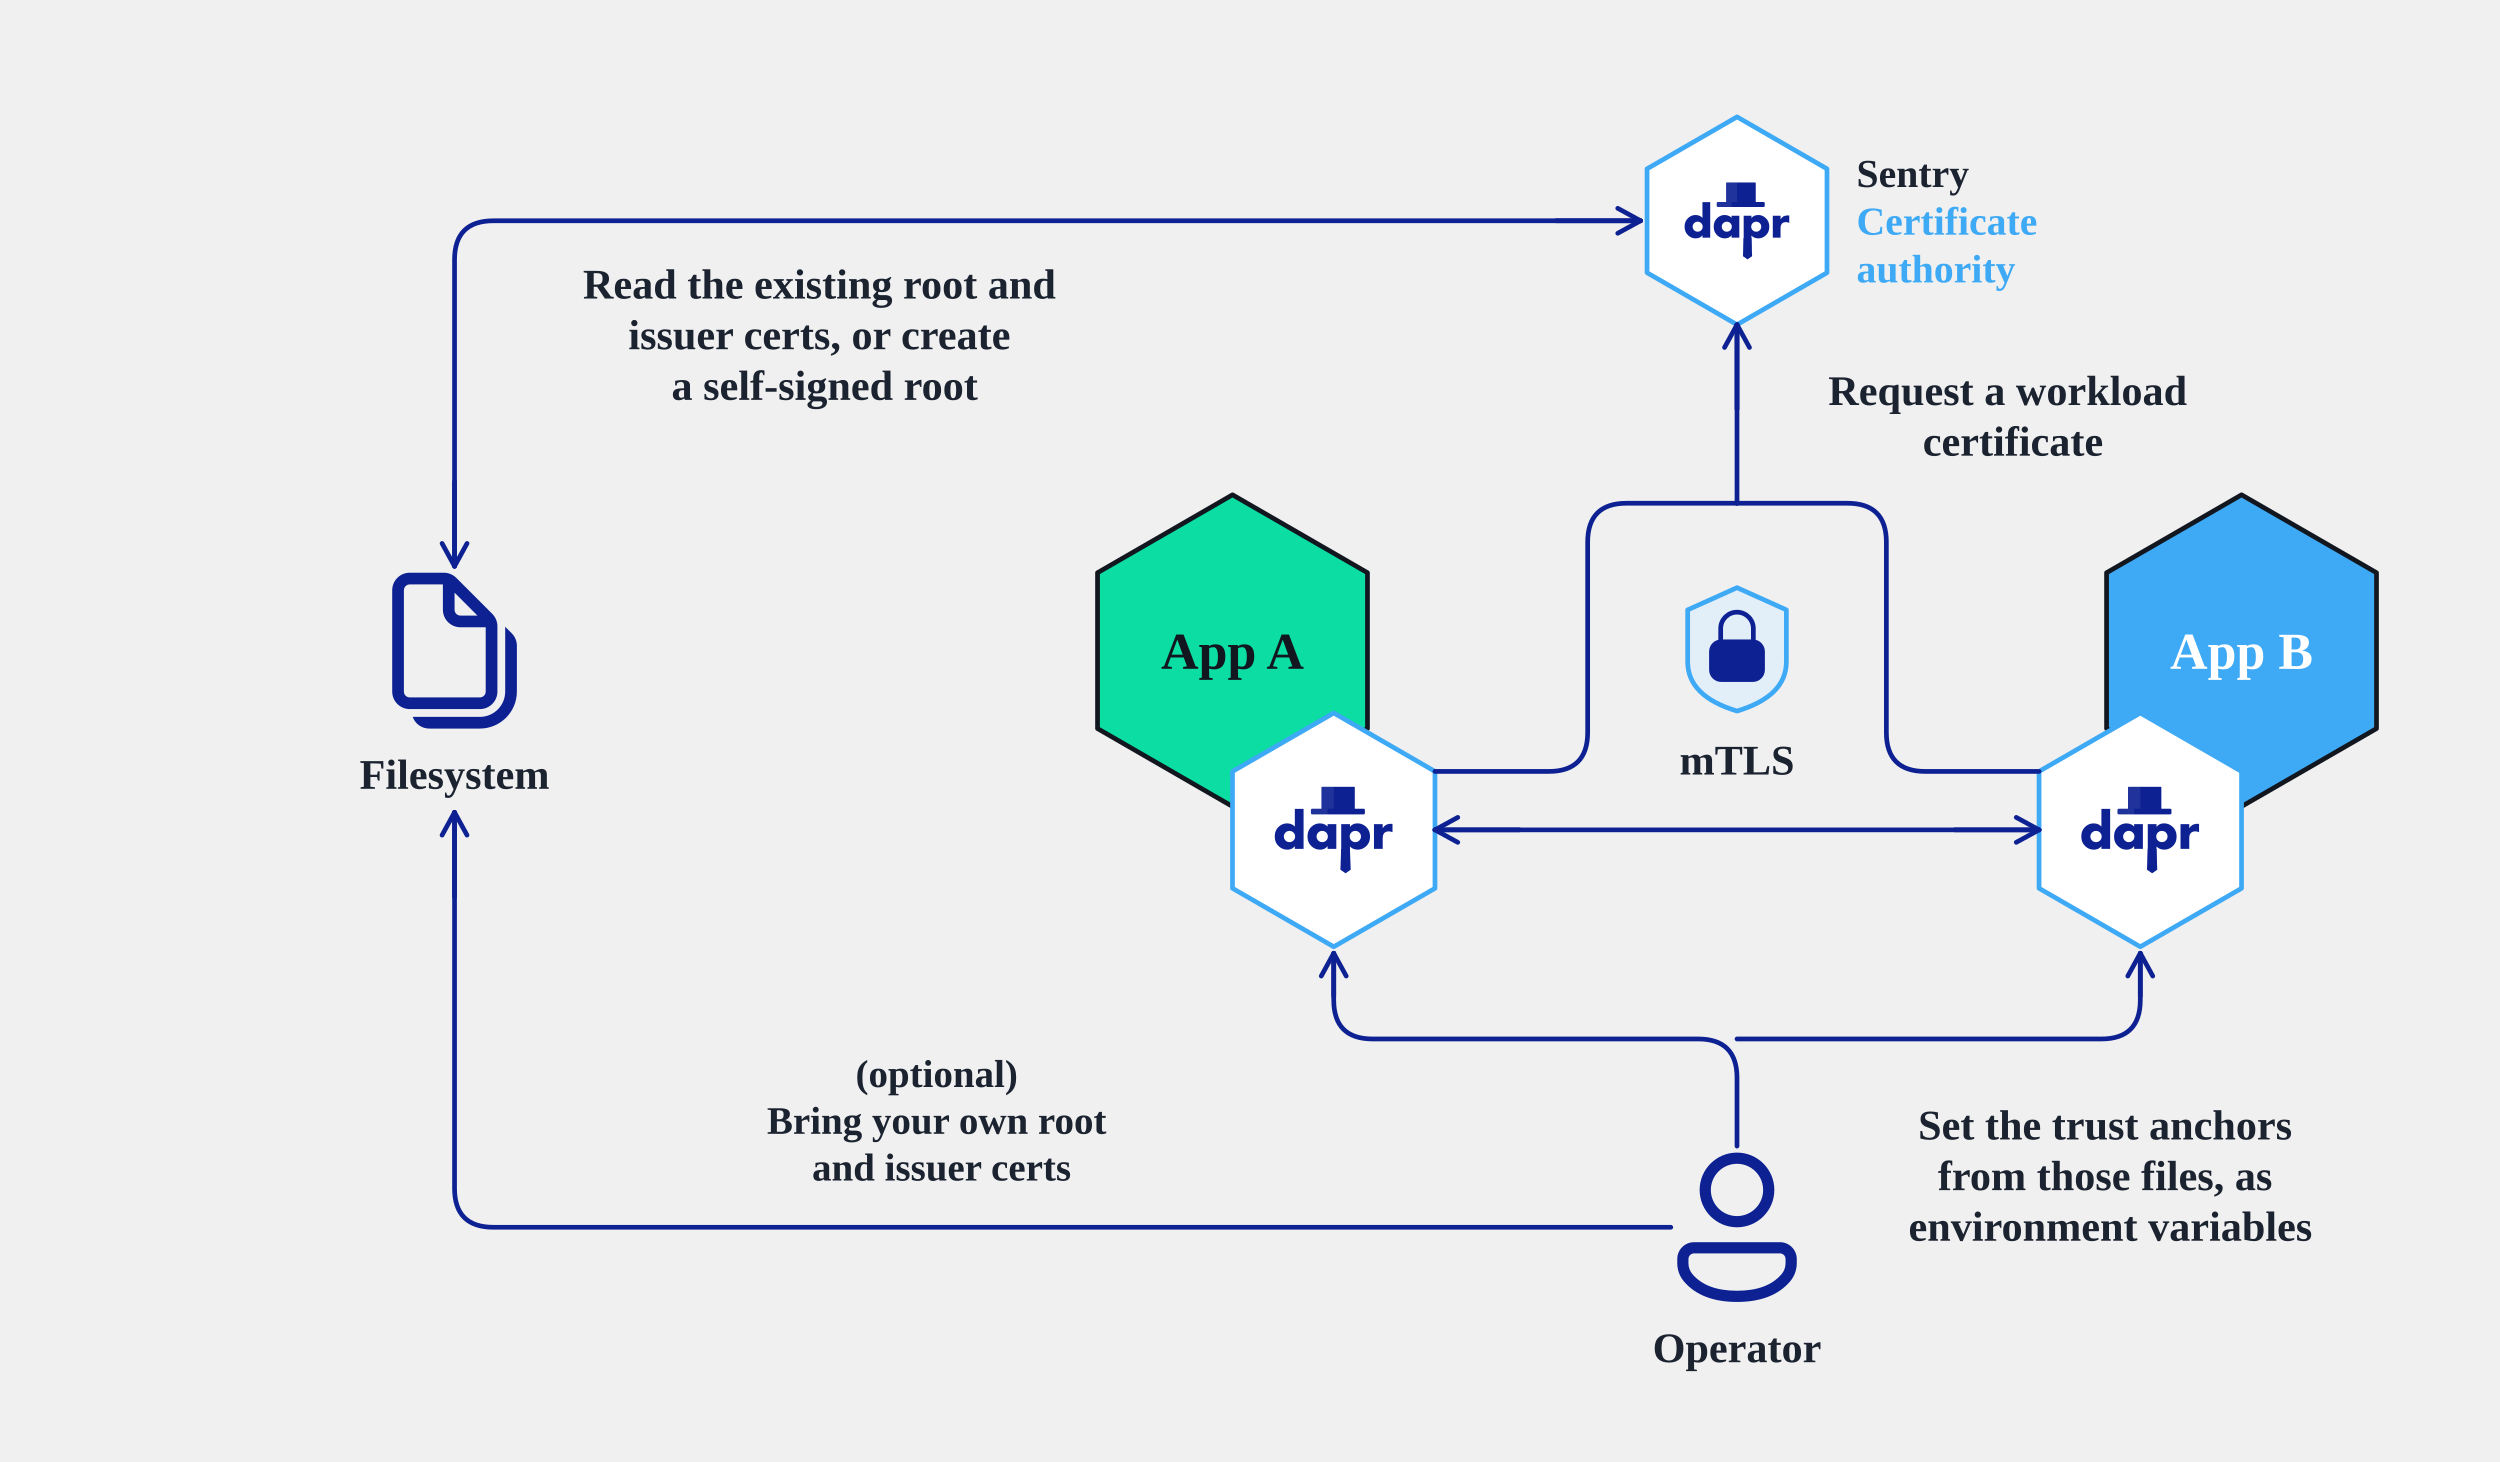
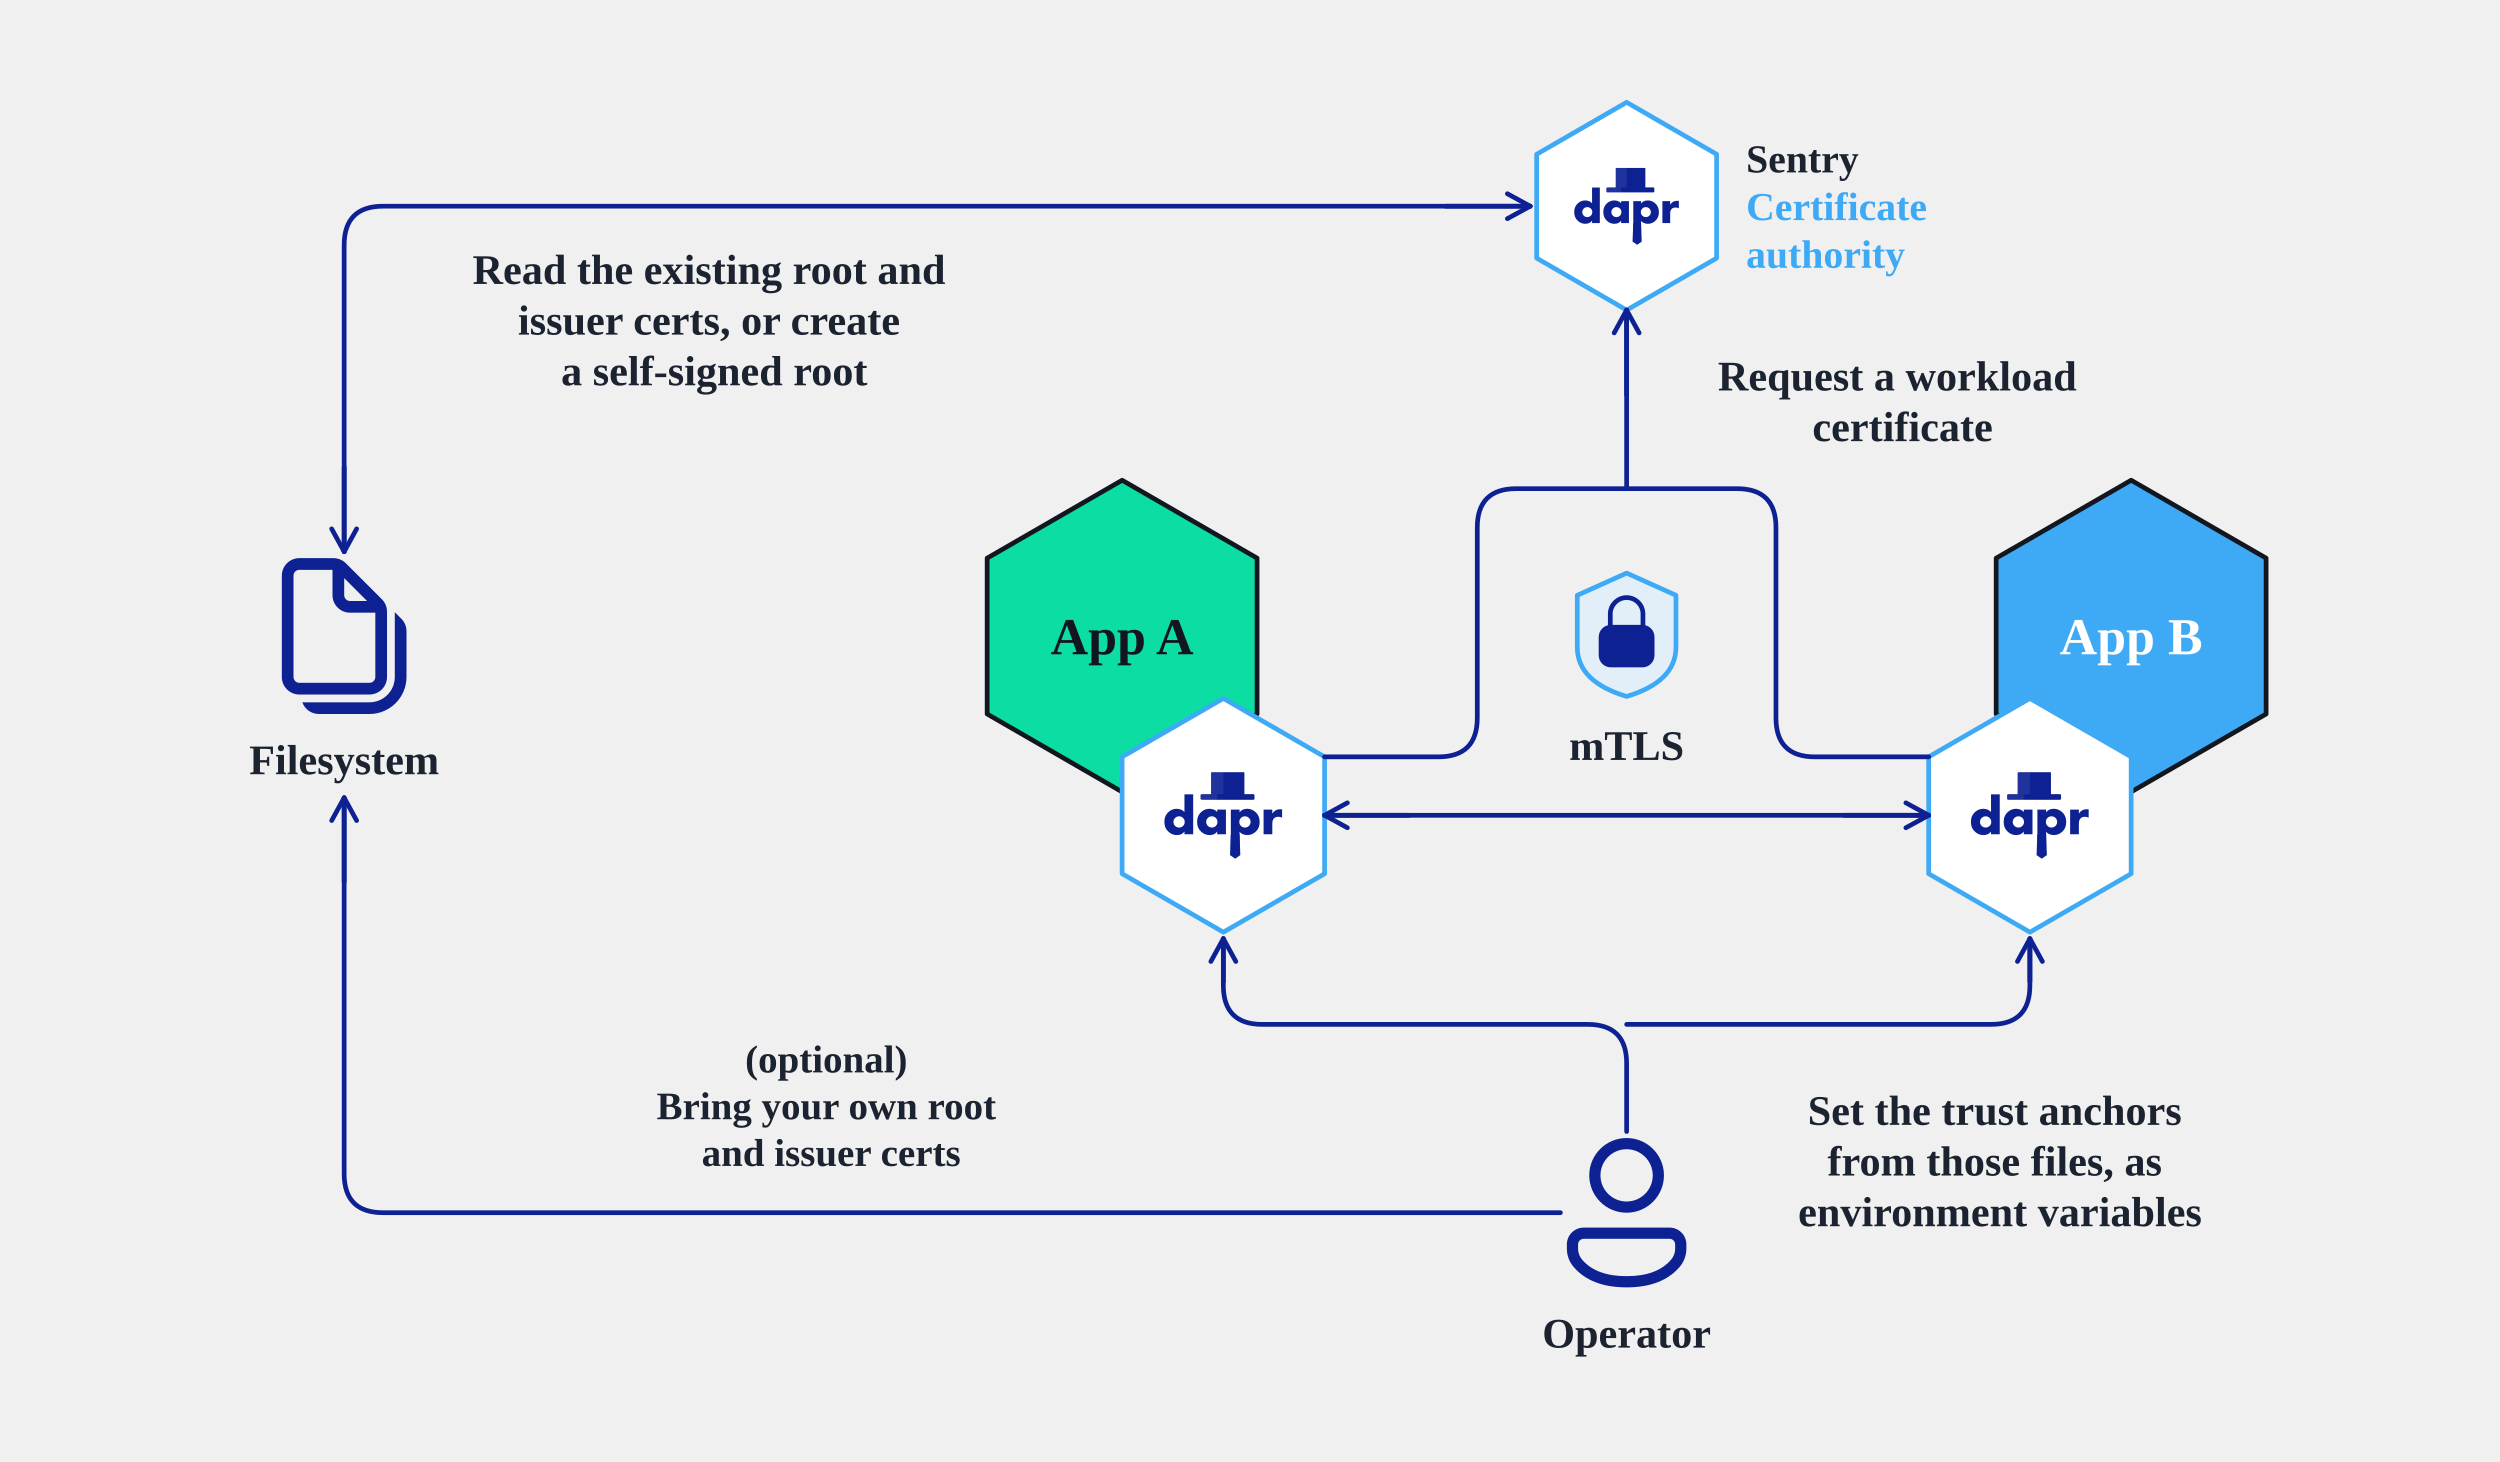
- <svg xmlns="http://www.w3.org/2000/svg" viewBox="0 0 770 450" role="img" aria-labelledby="sentry-selfhosted-title sentry-selfhosted-desc">
+ <svg xmlns="http://www.w3.org/2000/svg" viewBox="0 4.49 770 450" role="img" aria-labelledby="sentry-selfhosted-title sentry-selfhosted-desc">
  <g class="d-icon-group">
-     <g class="d-icon" data-mark="fluent-document-multiple" transform="translate(111.2 171.6) scale(2.4)" fill="#0D2192" color="#0D2192">
+     <g class="d-icon" data-mark="fluent-document-multiple" transform="translate(77.2 171.6) scale(2.4)" fill="#0D2192" color="#0D2192">
      <g fill="currentColor">
        <path d="M4 4.25A2.25 2.25 0 0 1 6.25 2h4.381a2.25 2.25 0 0 1 1.591.659l4.619 4.619c.422.422.659.994.659 1.59v8.382a2.25 2.25 0 0 1-2.25 2.25h-9A2.25 2.25 0 0 1 4 17.25zm2.25-.75a.75.75 0 0 0-.75.75v13c0 .414.336.75.75.75h9a.75.75 0 0 0 .75-.75V8.998h-3.246a2.25 2.25 0 0 1-2.25-2.25V3.5zm5.754 1.062v2.186c0 .414.336.75.75.75h2.185z" />
        <path d="M6.629 20.5A2.25 2.25 0 0 0 8.75 22h6.5A4.75 4.75 0 0 0 20 17.25v-5.881a2.25 2.25 0 0 0-.66-1.591l-.84-.841v8.313a3.25 3.25 0 0 1-3.25 3.25z" />
      </g>
    </g>
-     <text x="140" y="242.95" text-anchor="middle" font-size="13" font-weight="600" fill="#1c2330">Filesystem</text>
+     <text x="106" y="242.95" text-anchor="middle" font-size="13" font-weight="600" fill="#1c2330">Filesystem</text>
  </g>
  <g class="d-elbow-arrow">
-     <path class="d-run" d="M140,174.4 L140,80 Q140,68 152,68 L505.29,68" fill="none" stroke="#0D2192" stroke-width="1.45" stroke-linecap="round" />
+     <path class="d-run" d="M106,174.4 L106,80 Q106,68 118,68 L471.29,68" fill="none" stroke="#0D2192" stroke-width="1.45" stroke-linecap="round" />
    <g class="d-arrow">
-       <line x1="479.29" y1="68" x2="505.29" y2="68" stroke="#0D2192" stroke-width="1.45" stroke-linecap="round" stroke-linejoin="round" fill="none" />
-       <polyline points="498.27,71.84 505.29,68 498.27,64.16" stroke="#0D2192" stroke-width="1.45" stroke-linecap="round" stroke-linejoin="round" fill="none" />
+       <line x1="445.29" y1="68" x2="471.29" y2="68" stroke="#0D2192" stroke-width="1.45" stroke-linecap="round" stroke-linejoin="round" fill="none" />
+       <polyline points="464.27,71.84 471.29,68 464.27,64.16" stroke="#0D2192" stroke-width="1.45" stroke-linecap="round" stroke-linejoin="round" fill="none" />
    </g>
    <g class="d-arrow">
-       <line x1="140" y1="148.4" x2="140" y2="174.4" stroke="#0D2192" stroke-width="1.45" stroke-linecap="round" stroke-linejoin="round" fill="none" />
-       <polyline points="136.16,167.38 140,174.4 143.84,167.38" stroke="#0D2192" stroke-width="1.45" stroke-linecap="round" stroke-linejoin="round" fill="none" />
+       <line x1="106" y1="148.4" x2="106" y2="174.4" stroke="#0D2192" stroke-width="1.45" stroke-linecap="round" stroke-linejoin="round" fill="none" />
+       <polyline points="102.16,167.38 106,174.4 109.84,167.38" stroke="#0D2192" stroke-width="1.45" stroke-linecap="round" stroke-linejoin="round" fill="none" />
    </g>
  </g>
-   <text x="254" y="91.95" text-anchor="middle" font-size="13" font-weight="600" fill="#1c2330">
-     <tspan x="254">Read the existing root and</tspan>
-     <tspan x="254" dy="15.6">issuer certs, or create</tspan>
-     <tspan x="254" dy="15.6">a self-signed root</tspan>
+   <text x="220" y="91.95" text-anchor="middle" font-size="13" font-weight="600" fill="#1c2330">
+     <tspan x="220">Read the existing root and</tspan>
+     <tspan x="220" dy="15.6">issuer certs, or create</tspan>
+     <tspan x="220" dy="15.6">a self-signed root</tspan>
  </text>
  <g>
    <g class="d-mark-hex">
-       <polygon points="535,36 562.71,52 562.71,84 535,100 507.29,84 507.29,52" fill="#ffffff" stroke="#3ea9f5" stroke-width="1.45" stroke-linejoin="round" />
+       <polygon points="501,36 528.71,52 528.71,84 501,100 473.29,84 473.29,52" fill="#ffffff" stroke="#3ea9f5" stroke-width="1.45" stroke-linejoin="round" />
      <g class="d-icon-group">
-         <g class="d-icon" data-mark="logo-blue" transform="translate(513.6667 46.6667) scale(0.0889)">
+         <g class="d-icon" data-mark="logo-blue" transform="translate(479.6667 46.6667) scale(0.0889)">
          <defs />
-           <g id="ic-sentry-selfhosted-logo-blue-535-68-logo-large" stroke="none" stroke-width="1" fill="none" fill-rule="evenodd">
-             <path d="M147.11,298.505 L120.218,298.505 L120.218,290.06 C117.649,293.285 115.053,295.635 112.429,297.111 C107.838,299.68 102.618,300.964 96.77,300.964 C87.314,300.964 78.897,297.712 71.518,291.208 C62.718,283.447 58.318,273.171 58.318,260.381 C58.318,247.372 62.827,236.987 71.846,229.226 C79.006,223.05 87.232,219.961 96.524,219.961 C101.935,219.961 107.018,221.109 111.774,223.405 C114.506,224.717 117.321,226.876 120.218,229.882 L120.218,175.361 L147.11,175.361 L147.11,298.505 Z M121.038,260.463 C121.038,255.653 119.344,251.567 115.955,248.206 C112.566,244.844 108.467,243.164 103.657,243.164 C98.3,243.164 93.9,245.186 90.457,249.231 C87.669,252.51 86.276,256.254 86.276,260.463 C86.276,264.672 87.669,268.416 90.457,271.695 C93.846,275.74 98.246,277.762 103.657,277.762 C108.521,277.762 112.634,276.095 115.996,272.761 C119.357,269.427 121.038,265.328 121.038,260.463 Z M247.968,298.505 L221.077,298.505 L221.077,290.06 C218.508,293.285 215.911,295.635 213.288,297.111 C208.696,299.68 203.477,300.964 197.628,300.964 C188.172,300.964 179.755,297.712 172.376,291.208 C163.576,283.447 159.176,273.171 159.176,260.381 C159.176,247.372 163.686,236.987 172.704,229.226 C179.865,223.05 188.09,219.961 197.382,219.961 C202.793,219.961 207.877,221.109 212.632,223.405 C215.365,224.717 218.18,226.876 221.077,229.882 L221.077,222.421 L247.968,222.421 L247.968,298.505 Z M221.896,260.463 C221.896,255.653 220.202,251.567 216.813,248.206 C213.424,244.844 209.325,243.164 204.515,243.164 C199.159,243.164 194.759,245.186 191.315,249.231 C188.528,252.51 187.134,256.254 187.134,260.463 C187.134,264.672 188.528,268.416 191.315,271.695 C194.704,275.74 199.104,277.762 204.515,277.762 C209.38,277.762 213.493,276.095 216.854,272.761 C220.216,269.427 221.896,265.328 221.896,260.463 Z M351.86,260.545 C351.86,273.554 347.351,283.938 338.332,291.7 C331.172,297.876 322.946,300.964 313.654,300.964 C308.243,300.964 303.16,299.817 298.405,297.521 C295.672,296.209 292.857,294.05 289.96,291.044 L289.96,336.547 L263.068,336.547 L263.068,222.421 L289.96,222.421 L289.96,230.866 C292.365,227.696 294.961,225.345 297.749,223.815 C302.34,221.246 307.56,219.961 313.408,219.961 C322.864,219.961 331.281,223.214 338.66,229.718 C347.46,237.479 351.86,247.755 351.86,260.545 Z M323.903,260.463 C323.903,256.145 322.536,252.401 319.803,249.231 C316.36,245.186 311.932,243.164 306.521,243.164 C301.657,243.164 297.544,244.831 294.182,248.165 C290.821,251.499 289.14,255.598 289.14,260.463 C289.14,265.273 290.835,269.359 294.223,272.72 C297.612,276.081 301.711,277.762 306.521,277.762 C311.932,277.762 316.332,275.74 319.721,271.695 C322.509,268.416 323.903,264.672 323.903,260.463 Z M420.99,247.263 C417.218,245.459 413.392,244.558 409.511,244.558 C400.657,244.558 394.918,248.165 392.294,255.38 C391.31,258.003 390.818,261.529 390.818,265.956 L390.818,298.505 L363.927,298.505 L363.927,222.421 L390.818,222.421 L390.818,234.883 C393.661,230.456 396.721,227.258 400.001,225.291 C404.428,222.667 409.675,221.355 415.742,221.355 C417.163,221.355 418.912,221.437 420.99,221.601 L420.99,247.263 Z" id="ic-sentry-selfhosted-logo-blue-535-68-dapr" fill="#0D2192" />
-             <polygon id="ic-sentry-selfhosted-logo-blue-535-68-tie" fill="#0D2192" fill-rule="nonzero" points="262.857 299.058 289.933 299.058 292.265 362.63 276.395 373.751 260.524 362.63" />
-             <rect id="ic-sentry-selfhosted-logo-blue-535-68-Rectangle-4" fill="#0D2192" fill-rule="nonzero" x="202.148" y="107.275" width="102.723" height="72.294" rx="2" />
-             <rect id="ic-sentry-selfhosted-logo-blue-535-68-Rectangle-4-2" fill="#FFFFFF" fill-rule="nonzero" opacity="0.08" x="202.148" y="107.275" width="37.998" height="72.294" />
-             <rect id="ic-sentry-selfhosted-logo-blue-535-68-Rectangle-3" fill="#0D2192" fill-rule="nonzero" x="169.709" y="174.905" width="166.248" height="17.351" rx="3.72" />
-             <rect id="ic-sentry-selfhosted-logo-blue-535-68-Rectangle-4-3" fill="#FFFFFF" fill-rule="nonzero" opacity="0.08" x="169.709" y="174.905" width="51.438" height="21.355" />
+           <g id="ic-sentry-selfhosted-logo-blue-501-68-logo-large" stroke="none" stroke-width="1" fill="none" fill-rule="evenodd">
+             <path d="M147.11,298.505 L120.218,298.505 L120.218,290.06 C117.649,293.285 115.053,295.635 112.429,297.111 C107.838,299.68 102.618,300.964 96.77,300.964 C87.314,300.964 78.897,297.712 71.518,291.208 C62.718,283.447 58.318,273.171 58.318,260.381 C58.318,247.372 62.827,236.987 71.846,229.226 C79.006,223.05 87.232,219.961 96.524,219.961 C101.935,219.961 107.018,221.109 111.774,223.405 C114.506,224.717 117.321,226.876 120.218,229.882 L120.218,175.361 L147.11,175.361 L147.11,298.505 Z M121.038,260.463 C121.038,255.653 119.344,251.567 115.955,248.206 C112.566,244.844 108.467,243.164 103.657,243.164 C98.3,243.164 93.9,245.186 90.457,249.231 C87.669,252.51 86.276,256.254 86.276,260.463 C86.276,264.672 87.669,268.416 90.457,271.695 C93.846,275.74 98.246,277.762 103.657,277.762 C108.521,277.762 112.634,276.095 115.996,272.761 C119.357,269.427 121.038,265.328 121.038,260.463 Z M247.968,298.505 L221.077,298.505 L221.077,290.06 C218.508,293.285 215.911,295.635 213.288,297.111 C208.696,299.68 203.477,300.964 197.628,300.964 C188.172,300.964 179.755,297.712 172.376,291.208 C163.576,283.447 159.176,273.171 159.176,260.381 C159.176,247.372 163.686,236.987 172.704,229.226 C179.865,223.05 188.09,219.961 197.382,219.961 C202.793,219.961 207.877,221.109 212.632,223.405 C215.365,224.717 218.18,226.876 221.077,229.882 L221.077,222.421 L247.968,222.421 L247.968,298.505 Z M221.896,260.463 C221.896,255.653 220.202,251.567 216.813,248.206 C213.424,244.844 209.325,243.164 204.515,243.164 C199.159,243.164 194.759,245.186 191.315,249.231 C188.528,252.51 187.134,256.254 187.134,260.463 C187.134,264.672 188.528,268.416 191.315,271.695 C194.704,275.74 199.104,277.762 204.515,277.762 C209.38,277.762 213.493,276.095 216.854,272.761 C220.216,269.427 221.896,265.328 221.896,260.463 Z M351.86,260.545 C351.86,273.554 347.351,283.938 338.332,291.7 C331.172,297.876 322.946,300.964 313.654,300.964 C308.243,300.964 303.16,299.817 298.405,297.521 C295.672,296.209 292.857,294.05 289.96,291.044 L289.96,336.547 L263.068,336.547 L263.068,222.421 L289.96,222.421 L289.96,230.866 C292.365,227.696 294.961,225.345 297.749,223.815 C302.34,221.246 307.56,219.961 313.408,219.961 C322.864,219.961 331.281,223.214 338.66,229.718 C347.46,237.479 351.86,247.755 351.86,260.545 Z M323.903,260.463 C323.903,256.145 322.536,252.401 319.803,249.231 C316.36,245.186 311.932,243.164 306.521,243.164 C301.657,243.164 297.544,244.831 294.182,248.165 C290.821,251.499 289.14,255.598 289.14,260.463 C289.14,265.273 290.835,269.359 294.223,272.72 C297.612,276.081 301.711,277.762 306.521,277.762 C311.932,277.762 316.332,275.74 319.721,271.695 C322.509,268.416 323.903,264.672 323.903,260.463 Z M420.99,247.263 C417.218,245.459 413.392,244.558 409.511,244.558 C400.657,244.558 394.918,248.165 392.294,255.38 C391.31,258.003 390.818,261.529 390.818,265.956 L390.818,298.505 L363.927,298.505 L363.927,222.421 L390.818,222.421 L390.818,234.883 C393.661,230.456 396.721,227.258 400.001,225.291 C404.428,222.667 409.675,221.355 415.742,221.355 C417.163,221.355 418.912,221.437 420.99,221.601 L420.99,247.263 Z" id="ic-sentry-selfhosted-logo-blue-501-68-dapr" fill="#0D2192" />
+             <polygon id="ic-sentry-selfhosted-logo-blue-501-68-tie" fill="#0D2192" fill-rule="nonzero" points="262.857 299.058 289.933 299.058 292.265 362.63 276.395 373.751 260.524 362.63" />
+             <rect id="ic-sentry-selfhosted-logo-blue-501-68-Rectangle-4" fill="#0D2192" fill-rule="nonzero" x="202.148" y="107.275" width="102.723" height="72.294" rx="2" />
+             <rect id="ic-sentry-selfhosted-logo-blue-501-68-Rectangle-4-2" fill="#FFFFFF" fill-rule="nonzero" opacity="0.08" x="202.148" y="107.275" width="37.998" height="72.294" />
+             <rect id="ic-sentry-selfhosted-logo-blue-501-68-Rectangle-3" fill="#0D2192" fill-rule="nonzero" x="169.709" y="174.905" width="166.248" height="17.351" rx="3.72" />
+             <rect id="ic-sentry-selfhosted-logo-blue-501-68-Rectangle-4-3" fill="#FFFFFF" fill-rule="nonzero" opacity="0.08" x="169.709" y="174.905" width="51.438" height="21.355" />
          </g>
        </g>
      </g>
    </g>
-     <text x="571.8" y="57.59" text-anchor="start" font-size="12.24" font-weight="600" fill="#1c2330">Sentry</text>
-     <text x="571.8" y="72.28" text-anchor="start" font-size="12.24" font-weight="600" fill="#3ea9f5">
-       <tspan x="571.8">Certificate</tspan>
-       <tspan x="571.8" dy="14.69">authority</tspan>
+     <text x="537.8" y="57.59" text-anchor="start" font-size="12.24" font-weight="600" fill="#1c2330">Sentry</text>
+     <text x="537.8" y="72.28" text-anchor="start" font-size="12.24" font-weight="600" fill="#3ea9f5">
+       <tspan x="537.8">Certificate</tspan>
+       <tspan x="537.8" dy="14.69">authority</tspan>
    </text>
  </g>
  <g>
    <g class="d-hex d-hex-solid">
-       <polygon points="379.61,152.4 421.18,176.4 421.18,224.4 379.61,248.4 338.04,224.4 338.04,176.4" fill="#0bdda3" stroke="#11161f" stroke-width="1.45" stroke-linejoin="round" stroke-linecap="round" />
-       <text x="379.61" y="206" text-anchor="middle" font-size="16" font-weight="600" fill="#11161f">App A</text>
+       <polygon points="345.61,152.4 387.18,176.4 387.18,224.4 345.61,248.4 304.04,224.4 304.04,176.4" fill="#0bdda3" stroke="#11161f" stroke-width="1.45" stroke-linejoin="round" stroke-linecap="round" />
+       <text x="345.61" y="206" text-anchor="middle" font-size="16" font-weight="600" fill="#11161f">App A</text>
    </g>
    <g class="d-mark-hex">
-       <polygon points="410.79,219.6 441.97,237.6 441.97,273.6 410.79,291.6 379.61,273.6 379.61,237.6" fill="#ffffff" stroke="#3ea9f5" stroke-width="1.45" stroke-linejoin="round" />
+       <polygon points="376.79,219.6 407.97,237.6 407.97,273.6 376.79,291.6 345.61,273.6 345.61,237.6" fill="#ffffff" stroke="#3ea9f5" stroke-width="1.45" stroke-linejoin="round" />
      <g class="d-icon-group">
-         <g class="d-icon" data-mark="logo-blue" transform="translate(386.79 231.6) scale(0.1)">
+         <g class="d-icon" data-mark="logo-blue" transform="translate(352.79 231.6) scale(0.1)">
          <defs />
-           <g id="ic-sentry-selfhosted-logo-blue-410_79-255_6-logo-large" stroke="none" stroke-width="1" fill="none" fill-rule="evenodd">
-             <path d="M147.11,298.505 L120.218,298.505 L120.218,290.06 C117.649,293.285 115.053,295.635 112.429,297.111 C107.838,299.68 102.618,300.964 96.77,300.964 C87.314,300.964 78.897,297.712 71.518,291.208 C62.718,283.447 58.318,273.171 58.318,260.381 C58.318,247.372 62.827,236.987 71.846,229.226 C79.006,223.05 87.232,219.961 96.524,219.961 C101.935,219.961 107.018,221.109 111.774,223.405 C114.506,224.717 117.321,226.876 120.218,229.882 L120.218,175.361 L147.11,175.361 L147.11,298.505 Z M121.038,260.463 C121.038,255.653 119.344,251.567 115.955,248.206 C112.566,244.844 108.467,243.164 103.657,243.164 C98.3,243.164 93.9,245.186 90.457,249.231 C87.669,252.51 86.276,256.254 86.276,260.463 C86.276,264.672 87.669,268.416 90.457,271.695 C93.846,275.74 98.246,277.762 103.657,277.762 C108.521,277.762 112.634,276.095 115.996,272.761 C119.357,269.427 121.038,265.328 121.038,260.463 Z M247.968,298.505 L221.077,298.505 L221.077,290.06 C218.508,293.285 215.911,295.635 213.288,297.111 C208.696,299.68 203.477,300.964 197.628,300.964 C188.172,300.964 179.755,297.712 172.376,291.208 C163.576,283.447 159.176,273.171 159.176,260.381 C159.176,247.372 163.686,236.987 172.704,229.226 C179.865,223.05 188.09,219.961 197.382,219.961 C202.793,219.961 207.877,221.109 212.632,223.405 C215.365,224.717 218.18,226.876 221.077,229.882 L221.077,222.421 L247.968,222.421 L247.968,298.505 Z M221.896,260.463 C221.896,255.653 220.202,251.567 216.813,248.206 C213.424,244.844 209.325,243.164 204.515,243.164 C199.159,243.164 194.759,245.186 191.315,249.231 C188.528,252.51 187.134,256.254 187.134,260.463 C187.134,264.672 188.528,268.416 191.315,271.695 C194.704,275.74 199.104,277.762 204.515,277.762 C209.38,277.762 213.493,276.095 216.854,272.761 C220.216,269.427 221.896,265.328 221.896,260.463 Z M351.86,260.545 C351.86,273.554 347.351,283.938 338.332,291.7 C331.172,297.876 322.946,300.964 313.654,300.964 C308.243,300.964 303.16,299.817 298.405,297.521 C295.672,296.209 292.857,294.05 289.96,291.044 L289.96,336.547 L263.068,336.547 L263.068,222.421 L289.96,222.421 L289.96,230.866 C292.365,227.696 294.961,225.345 297.749,223.815 C302.34,221.246 307.56,219.961 313.408,219.961 C322.864,219.961 331.281,223.214 338.66,229.718 C347.46,237.479 351.86,247.755 351.86,260.545 Z M323.903,260.463 C323.903,256.145 322.536,252.401 319.803,249.231 C316.36,245.186 311.932,243.164 306.521,243.164 C301.657,243.164 297.544,244.831 294.182,248.165 C290.821,251.499 289.14,255.598 289.14,260.463 C289.14,265.273 290.835,269.359 294.223,272.72 C297.612,276.081 301.711,277.762 306.521,277.762 C311.932,277.762 316.332,275.74 319.721,271.695 C322.509,268.416 323.903,264.672 323.903,260.463 Z M420.99,247.263 C417.218,245.459 413.392,244.558 409.511,244.558 C400.657,244.558 394.918,248.165 392.294,255.38 C391.31,258.003 390.818,261.529 390.818,265.956 L390.818,298.505 L363.927,298.505 L363.927,222.421 L390.818,222.421 L390.818,234.883 C393.661,230.456 396.721,227.258 400.001,225.291 C404.428,222.667 409.675,221.355 415.742,221.355 C417.163,221.355 418.912,221.437 420.99,221.601 L420.99,247.263 Z" id="ic-sentry-selfhosted-logo-blue-410_79-255_6-dapr" fill="#0D2192" />
-             <polygon id="ic-sentry-selfhosted-logo-blue-410_79-255_6-tie" fill="#0D2192" fill-rule="nonzero" points="262.857 299.058 289.933 299.058 292.265 362.63 276.395 373.751 260.524 362.63" />
-             <rect id="ic-sentry-selfhosted-logo-blue-410_79-255_6-Rectangle-4" fill="#0D2192" fill-rule="nonzero" x="202.148" y="107.275" width="102.723" height="72.294" rx="2" />
-             <rect id="ic-sentry-selfhosted-logo-blue-410_79-255_6-Rectangle-4-2" fill="#FFFFFF" fill-rule="nonzero" opacity="0.08" x="202.148" y="107.275" width="37.998" height="72.294" />
-             <rect id="ic-sentry-selfhosted-logo-blue-410_79-255_6-Rectangle-3" fill="#0D2192" fill-rule="nonzero" x="169.709" y="174.905" width="166.248" height="17.351" rx="3.72" />
-             <rect id="ic-sentry-selfhosted-logo-blue-410_79-255_6-Rectangle-4-3" fill="#FFFFFF" fill-rule="nonzero" opacity="0.08" x="169.709" y="174.905" width="51.438" height="21.355" />
+           <g id="ic-sentry-selfhosted-logo-blue-376_79-255_6-logo-large" stroke="none" stroke-width="1" fill="none" fill-rule="evenodd">
+             <path d="M147.11,298.505 L120.218,298.505 L120.218,290.06 C117.649,293.285 115.053,295.635 112.429,297.111 C107.838,299.68 102.618,300.964 96.77,300.964 C87.314,300.964 78.897,297.712 71.518,291.208 C62.718,283.447 58.318,273.171 58.318,260.381 C58.318,247.372 62.827,236.987 71.846,229.226 C79.006,223.05 87.232,219.961 96.524,219.961 C101.935,219.961 107.018,221.109 111.774,223.405 C114.506,224.717 117.321,226.876 120.218,229.882 L120.218,175.361 L147.11,175.361 L147.11,298.505 Z M121.038,260.463 C121.038,255.653 119.344,251.567 115.955,248.206 C112.566,244.844 108.467,243.164 103.657,243.164 C98.3,243.164 93.9,245.186 90.457,249.231 C87.669,252.51 86.276,256.254 86.276,260.463 C86.276,264.672 87.669,268.416 90.457,271.695 C93.846,275.74 98.246,277.762 103.657,277.762 C108.521,277.762 112.634,276.095 115.996,272.761 C119.357,269.427 121.038,265.328 121.038,260.463 Z M247.968,298.505 L221.077,298.505 L221.077,290.06 C218.508,293.285 215.911,295.635 213.288,297.111 C208.696,299.68 203.477,300.964 197.628,300.964 C188.172,300.964 179.755,297.712 172.376,291.208 C163.576,283.447 159.176,273.171 159.176,260.381 C159.176,247.372 163.686,236.987 172.704,229.226 C179.865,223.05 188.09,219.961 197.382,219.961 C202.793,219.961 207.877,221.109 212.632,223.405 C215.365,224.717 218.18,226.876 221.077,229.882 L221.077,222.421 L247.968,222.421 L247.968,298.505 Z M221.896,260.463 C221.896,255.653 220.202,251.567 216.813,248.206 C213.424,244.844 209.325,243.164 204.515,243.164 C199.159,243.164 194.759,245.186 191.315,249.231 C188.528,252.51 187.134,256.254 187.134,260.463 C187.134,264.672 188.528,268.416 191.315,271.695 C194.704,275.74 199.104,277.762 204.515,277.762 C209.38,277.762 213.493,276.095 216.854,272.761 C220.216,269.427 221.896,265.328 221.896,260.463 Z M351.86,260.545 C351.86,273.554 347.351,283.938 338.332,291.7 C331.172,297.876 322.946,300.964 313.654,300.964 C308.243,300.964 303.16,299.817 298.405,297.521 C295.672,296.209 292.857,294.05 289.96,291.044 L289.96,336.547 L263.068,336.547 L263.068,222.421 L289.96,222.421 L289.96,230.866 C292.365,227.696 294.961,225.345 297.749,223.815 C302.34,221.246 307.56,219.961 313.408,219.961 C322.864,219.961 331.281,223.214 338.66,229.718 C347.46,237.479 351.86,247.755 351.86,260.545 Z M323.903,260.463 C323.903,256.145 322.536,252.401 319.803,249.231 C316.36,245.186 311.932,243.164 306.521,243.164 C301.657,243.164 297.544,244.831 294.182,248.165 C290.821,251.499 289.14,255.598 289.14,260.463 C289.14,265.273 290.835,269.359 294.223,272.72 C297.612,276.081 301.711,277.762 306.521,277.762 C311.932,277.762 316.332,275.74 319.721,271.695 C322.509,268.416 323.903,264.672 323.903,260.463 Z M420.99,247.263 C417.218,245.459 413.392,244.558 409.511,244.558 C400.657,244.558 394.918,248.165 392.294,255.38 C391.31,258.003 390.818,261.529 390.818,265.956 L390.818,298.505 L363.927,298.505 L363.927,222.421 L390.818,222.421 L390.818,234.883 C393.661,230.456 396.721,227.258 400.001,225.291 C404.428,222.667 409.675,221.355 415.742,221.355 C417.163,221.355 418.912,221.437 420.99,221.601 L420.99,247.263 Z" id="ic-sentry-selfhosted-logo-blue-376_79-255_6-dapr" fill="#0D2192" />
+             <polygon id="ic-sentry-selfhosted-logo-blue-376_79-255_6-tie" fill="#0D2192" fill-rule="nonzero" points="262.857 299.058 289.933 299.058 292.265 362.63 276.395 373.751 260.524 362.63" />
+             <rect id="ic-sentry-selfhosted-logo-blue-376_79-255_6-Rectangle-4" fill="#0D2192" fill-rule="nonzero" x="202.148" y="107.275" width="102.723" height="72.294" rx="2" />
+             <rect id="ic-sentry-selfhosted-logo-blue-376_79-255_6-Rectangle-4-2" fill="#FFFFFF" fill-rule="nonzero" opacity="0.08" x="202.148" y="107.275" width="37.998" height="72.294" />
+             <rect id="ic-sentry-selfhosted-logo-blue-376_79-255_6-Rectangle-3" fill="#0D2192" fill-rule="nonzero" x="169.709" y="174.905" width="166.248" height="17.351" rx="3.72" />
+             <rect id="ic-sentry-selfhosted-logo-blue-376_79-255_6-Rectangle-4-3" fill="#FFFFFF" fill-rule="nonzero" opacity="0.08" x="169.709" y="174.905" width="51.438" height="21.355" />
          </g>
        </g>
      </g>
    </g>
  </g>
  <g>
    <g class="d-hex d-hex-solid">
-       <polygon points="690.39,152.4 731.96,176.4 731.96,224.4 690.39,248.4 648.82,224.4 648.82,176.4" fill="#3ea9f5" stroke="#11161f" stroke-width="1.45" stroke-linejoin="round" stroke-linecap="round" />
-       <text x="690.39" y="206" text-anchor="middle" font-size="16" font-weight="600" fill="#ffffff">App B</text>
+       <polygon points="656.39,152.4 697.96,176.4 697.96,224.4 656.39,248.4 614.82,224.4 614.82,176.4" fill="#3ea9f5" stroke="#11161f" stroke-width="1.45" stroke-linejoin="round" stroke-linecap="round" />
+       <text x="656.39" y="206" text-anchor="middle" font-size="16" font-weight="600" fill="#ffffff">App B</text>
    </g>
    <g class="d-mark-hex">
-       <polygon points="659.21,219.6 690.39,237.6 690.39,273.6 659.21,291.6 628.03,273.6 628.03,237.6" fill="#ffffff" stroke="#3ea9f5" stroke-width="1.45" stroke-linejoin="round" />
+       <polygon points="625.21,219.6 656.39,237.6 656.39,273.6 625.21,291.6 594.03,273.6 594.03,237.6" fill="#ffffff" stroke="#3ea9f5" stroke-width="1.45" stroke-linejoin="round" />
      <g class="d-icon-group">
-         <g class="d-icon" data-mark="logo-blue" transform="translate(635.21 231.6) scale(0.1)">
+         <g class="d-icon" data-mark="logo-blue" transform="translate(601.21 231.6) scale(0.1)">
          <defs />
-           <g id="ic-sentry-selfhosted-logo-blue-659_21-255_6-logo-large" stroke="none" stroke-width="1" fill="none" fill-rule="evenodd">
-             <path d="M147.11,298.505 L120.218,298.505 L120.218,290.06 C117.649,293.285 115.053,295.635 112.429,297.111 C107.838,299.68 102.618,300.964 96.77,300.964 C87.314,300.964 78.897,297.712 71.518,291.208 C62.718,283.447 58.318,273.171 58.318,260.381 C58.318,247.372 62.827,236.987 71.846,229.226 C79.006,223.05 87.232,219.961 96.524,219.961 C101.935,219.961 107.018,221.109 111.774,223.405 C114.506,224.717 117.321,226.876 120.218,229.882 L120.218,175.361 L147.11,175.361 L147.11,298.505 Z M121.038,260.463 C121.038,255.653 119.344,251.567 115.955,248.206 C112.566,244.844 108.467,243.164 103.657,243.164 C98.3,243.164 93.9,245.186 90.457,249.231 C87.669,252.51 86.276,256.254 86.276,260.463 C86.276,264.672 87.669,268.416 90.457,271.695 C93.846,275.74 98.246,277.762 103.657,277.762 C108.521,277.762 112.634,276.095 115.996,272.761 C119.357,269.427 121.038,265.328 121.038,260.463 Z M247.968,298.505 L221.077,298.505 L221.077,290.06 C218.508,293.285 215.911,295.635 213.288,297.111 C208.696,299.68 203.477,300.964 197.628,300.964 C188.172,300.964 179.755,297.712 172.376,291.208 C163.576,283.447 159.176,273.171 159.176,260.381 C159.176,247.372 163.686,236.987 172.704,229.226 C179.865,223.05 188.09,219.961 197.382,219.961 C202.793,219.961 207.877,221.109 212.632,223.405 C215.365,224.717 218.18,226.876 221.077,229.882 L221.077,222.421 L247.968,222.421 L247.968,298.505 Z M221.896,260.463 C221.896,255.653 220.202,251.567 216.813,248.206 C213.424,244.844 209.325,243.164 204.515,243.164 C199.159,243.164 194.759,245.186 191.315,249.231 C188.528,252.51 187.134,256.254 187.134,260.463 C187.134,264.672 188.528,268.416 191.315,271.695 C194.704,275.74 199.104,277.762 204.515,277.762 C209.38,277.762 213.493,276.095 216.854,272.761 C220.216,269.427 221.896,265.328 221.896,260.463 Z M351.86,260.545 C351.86,273.554 347.351,283.938 338.332,291.7 C331.172,297.876 322.946,300.964 313.654,300.964 C308.243,300.964 303.16,299.817 298.405,297.521 C295.672,296.209 292.857,294.05 289.96,291.044 L289.96,336.547 L263.068,336.547 L263.068,222.421 L289.96,222.421 L289.96,230.866 C292.365,227.696 294.961,225.345 297.749,223.815 C302.34,221.246 307.56,219.961 313.408,219.961 C322.864,219.961 331.281,223.214 338.66,229.718 C347.46,237.479 351.86,247.755 351.86,260.545 Z M323.903,260.463 C323.903,256.145 322.536,252.401 319.803,249.231 C316.36,245.186 311.932,243.164 306.521,243.164 C301.657,243.164 297.544,244.831 294.182,248.165 C290.821,251.499 289.14,255.598 289.14,260.463 C289.14,265.273 290.835,269.359 294.223,272.72 C297.612,276.081 301.711,277.762 306.521,277.762 C311.932,277.762 316.332,275.74 319.721,271.695 C322.509,268.416 323.903,264.672 323.903,260.463 Z M420.99,247.263 C417.218,245.459 413.392,244.558 409.511,244.558 C400.657,244.558 394.918,248.165 392.294,255.38 C391.31,258.003 390.818,261.529 390.818,265.956 L390.818,298.505 L363.927,298.505 L363.927,222.421 L390.818,222.421 L390.818,234.883 C393.661,230.456 396.721,227.258 400.001,225.291 C404.428,222.667 409.675,221.355 415.742,221.355 C417.163,221.355 418.912,221.437 420.99,221.601 L420.99,247.263 Z" id="ic-sentry-selfhosted-logo-blue-659_21-255_6-dapr" fill="#0D2192" />
-             <polygon id="ic-sentry-selfhosted-logo-blue-659_21-255_6-tie" fill="#0D2192" fill-rule="nonzero" points="262.857 299.058 289.933 299.058 292.265 362.63 276.395 373.751 260.524 362.63" />
-             <rect id="ic-sentry-selfhosted-logo-blue-659_21-255_6-Rectangle-4" fill="#0D2192" fill-rule="nonzero" x="202.148" y="107.275" width="102.723" height="72.294" rx="2" />
-             <rect id="ic-sentry-selfhosted-logo-blue-659_21-255_6-Rectangle-4-2" fill="#FFFFFF" fill-rule="nonzero" opacity="0.08" x="202.148" y="107.275" width="37.998" height="72.294" />
-             <rect id="ic-sentry-selfhosted-logo-blue-659_21-255_6-Rectangle-3" fill="#0D2192" fill-rule="nonzero" x="169.709" y="174.905" width="166.248" height="17.351" rx="3.72" />
-             <rect id="ic-sentry-selfhosted-logo-blue-659_21-255_6-Rectangle-4-3" fill="#FFFFFF" fill-rule="nonzero" opacity="0.08" x="169.709" y="174.905" width="51.438" height="21.355" />
+           <g id="ic-sentry-selfhosted-logo-blue-625_21-255_6-logo-large" stroke="none" stroke-width="1" fill="none" fill-rule="evenodd">
+             <path d="M147.11,298.505 L120.218,298.505 L120.218,290.06 C117.649,293.285 115.053,295.635 112.429,297.111 C107.838,299.68 102.618,300.964 96.77,300.964 C87.314,300.964 78.897,297.712 71.518,291.208 C62.718,283.447 58.318,273.171 58.318,260.381 C58.318,247.372 62.827,236.987 71.846,229.226 C79.006,223.05 87.232,219.961 96.524,219.961 C101.935,219.961 107.018,221.109 111.774,223.405 C114.506,224.717 117.321,226.876 120.218,229.882 L120.218,175.361 L147.11,175.361 L147.11,298.505 Z M121.038,260.463 C121.038,255.653 119.344,251.567 115.955,248.206 C112.566,244.844 108.467,243.164 103.657,243.164 C98.3,243.164 93.9,245.186 90.457,249.231 C87.669,252.51 86.276,256.254 86.276,260.463 C86.276,264.672 87.669,268.416 90.457,271.695 C93.846,275.74 98.246,277.762 103.657,277.762 C108.521,277.762 112.634,276.095 115.996,272.761 C119.357,269.427 121.038,265.328 121.038,260.463 Z M247.968,298.505 L221.077,298.505 L221.077,290.06 C218.508,293.285 215.911,295.635 213.288,297.111 C208.696,299.68 203.477,300.964 197.628,300.964 C188.172,300.964 179.755,297.712 172.376,291.208 C163.576,283.447 159.176,273.171 159.176,260.381 C159.176,247.372 163.686,236.987 172.704,229.226 C179.865,223.05 188.09,219.961 197.382,219.961 C202.793,219.961 207.877,221.109 212.632,223.405 C215.365,224.717 218.18,226.876 221.077,229.882 L221.077,222.421 L247.968,222.421 L247.968,298.505 Z M221.896,260.463 C221.896,255.653 220.202,251.567 216.813,248.206 C213.424,244.844 209.325,243.164 204.515,243.164 C199.159,243.164 194.759,245.186 191.315,249.231 C188.528,252.51 187.134,256.254 187.134,260.463 C187.134,264.672 188.528,268.416 191.315,271.695 C194.704,275.74 199.104,277.762 204.515,277.762 C209.38,277.762 213.493,276.095 216.854,272.761 C220.216,269.427 221.896,265.328 221.896,260.463 Z M351.86,260.545 C351.86,273.554 347.351,283.938 338.332,291.7 C331.172,297.876 322.946,300.964 313.654,300.964 C308.243,300.964 303.16,299.817 298.405,297.521 C295.672,296.209 292.857,294.05 289.96,291.044 L289.96,336.547 L263.068,336.547 L263.068,222.421 L289.96,222.421 L289.96,230.866 C292.365,227.696 294.961,225.345 297.749,223.815 C302.34,221.246 307.56,219.961 313.408,219.961 C322.864,219.961 331.281,223.214 338.66,229.718 C347.46,237.479 351.86,247.755 351.86,260.545 Z M323.903,260.463 C323.903,256.145 322.536,252.401 319.803,249.231 C316.36,245.186 311.932,243.164 306.521,243.164 C301.657,243.164 297.544,244.831 294.182,248.165 C290.821,251.499 289.14,255.598 289.14,260.463 C289.14,265.273 290.835,269.359 294.223,272.72 C297.612,276.081 301.711,277.762 306.521,277.762 C311.932,277.762 316.332,275.74 319.721,271.695 C322.509,268.416 323.903,264.672 323.903,260.463 Z M420.99,247.263 C417.218,245.459 413.392,244.558 409.511,244.558 C400.657,244.558 394.918,248.165 392.294,255.38 C391.31,258.003 390.818,261.529 390.818,265.956 L390.818,298.505 L363.927,298.505 L363.927,222.421 L390.818,222.421 L390.818,234.883 C393.661,230.456 396.721,227.258 400.001,225.291 C404.428,222.667 409.675,221.355 415.742,221.355 C417.163,221.355 418.912,221.437 420.99,221.601 L420.99,247.263 Z" id="ic-sentry-selfhosted-logo-blue-625_21-255_6-dapr" fill="#0D2192" />
+             <polygon id="ic-sentry-selfhosted-logo-blue-625_21-255_6-tie" fill="#0D2192" fill-rule="nonzero" points="262.857 299.058 289.933 299.058 292.265 362.63 276.395 373.751 260.524 362.63" />
+             <rect id="ic-sentry-selfhosted-logo-blue-625_21-255_6-Rectangle-4" fill="#0D2192" fill-rule="nonzero" x="202.148" y="107.275" width="102.723" height="72.294" rx="2" />
+             <rect id="ic-sentry-selfhosted-logo-blue-625_21-255_6-Rectangle-4-2" fill="#FFFFFF" fill-rule="nonzero" opacity="0.08" x="202.148" y="107.275" width="37.998" height="72.294" />
+             <rect id="ic-sentry-selfhosted-logo-blue-625_21-255_6-Rectangle-3" fill="#0D2192" fill-rule="nonzero" x="169.709" y="174.905" width="166.248" height="17.351" rx="3.72" />
+             <rect id="ic-sentry-selfhosted-logo-blue-625_21-255_6-Rectangle-4-3" fill="#FFFFFF" fill-rule="nonzero" opacity="0.08" x="169.709" y="174.905" width="51.438" height="21.355" />
          </g>
        </g>
      </g>
    </g>
  </g>
  <g class="d-elbow-arrow">
-     <path class="d-run" d="M441.97,255.6 L628.03,255.6" fill="none" stroke="#0D2192" stroke-width="1.45" stroke-linecap="round" />
+     <path class="d-run" d="M407.97,255.6 L594.03,255.6" fill="none" stroke="#0D2192" stroke-width="1.45" stroke-linecap="round" />
    <g class="d-arrow">
-       <line x1="602.03" y1="255.6" x2="628.03" y2="255.6" stroke="#0D2192" stroke-width="1.45" stroke-linecap="round" stroke-linejoin="round" fill="none" />
-       <polyline points="621.01,259.44 628.03,255.6 621.01,251.76" stroke="#0D2192" stroke-width="1.45" stroke-linecap="round" stroke-linejoin="round" fill="none" />
+       <line x1="568.03" y1="255.6" x2="594.03" y2="255.6" stroke="#0D2192" stroke-width="1.45" stroke-linecap="round" stroke-linejoin="round" fill="none" />
+       <polyline points="587.01,259.44 594.03,255.6 587.01,251.76" stroke="#0D2192" stroke-width="1.45" stroke-linecap="round" stroke-linejoin="round" fill="none" />
    </g>
    <g class="d-arrow">
-       <line x1="467.97" y1="255.6" x2="441.97" y2="255.6" stroke="#0D2192" stroke-width="1.45" stroke-linecap="round" stroke-linejoin="round" fill="none" />
-       <polyline points="448.99,251.76 441.97,255.6 448.99,259.44" stroke="#0D2192" stroke-width="1.45" stroke-linecap="round" stroke-linejoin="round" fill="none" />
+       <line x1="433.97" y1="255.6" x2="407.97" y2="255.6" stroke="#0D2192" stroke-width="1.45" stroke-linecap="round" stroke-linejoin="round" fill="none" />
+       <polyline points="414.99,251.76 407.97,255.6 414.99,259.44" stroke="#0D2192" stroke-width="1.45" stroke-linecap="round" stroke-linejoin="round" fill="none" />
    </g>
  </g>
  <g class="d-secure-lock">
-     <path d="M535,181 L550.2,187.84 L550.2,203.8 Q550.2,214.44 535,219 Q519.8,214.44 519.8,203.8 L519.8,187.84 Z" fill="#D8ECFD" fill-opacity="0.6" stroke="#3ea9f5" stroke-width="1.45" stroke-linejoin="round" stroke-linecap="round" />
-     <path d="M529.97,197.68 L529.97,193.58 A5.03,5.03 0 0 1 540.03,193.58 L540.03,197.68" fill="none" stroke="#0D2192" stroke-width="1.45" stroke-linejoin="round" stroke-linecap="round" />
-     <rect x="527.13" y="197.68" width="15.73" height="11.63" rx="3" fill="#0D2192" stroke="#0D2192" stroke-width="1.45" stroke-linejoin="round" />
+     <path d="M501,181 L516.2,187.84 L516.2,203.8 Q516.2,214.44 501,219 Q485.8,214.44 485.8,203.8 L485.8,187.84 Z" fill="#D8ECFD" fill-opacity="0.6" stroke="#3ea9f5" stroke-width="1.45" stroke-linejoin="round" stroke-linecap="round" />
+     <path d="M495.97,197.68 L495.97,193.58 A5.03,5.03 0 0 1 506.03,193.58 L506.03,197.68" fill="none" stroke="#0D2192" stroke-width="1.45" stroke-linejoin="round" stroke-linecap="round" />
+     <rect x="493.13" y="197.68" width="15.73" height="11.63" rx="3" fill="#0D2192" stroke="#0D2192" stroke-width="1.45" stroke-linejoin="round" />
  </g>
-   <text x="535" y="238.55" text-anchor="middle" font-size="13" font-weight="600" fill="#1c2330">mTLS</text>
+   <text x="501" y="238.55" text-anchor="middle" font-size="13" font-weight="600" fill="#1c2330">mTLS</text>
  <g class="d-elbow-arrow">
-     <path class="d-run" d="M441.97,237.6 L477,237.6 Q489,237.6 489,225.6 L489,167 Q489,155 501,155 L535,155" fill="none" stroke="#0D2192" stroke-width="1.45" stroke-linecap="round" />
+     <path class="d-run" d="M407.97,237.6 L443,237.6 Q455,237.6 455,225.6 L455,167 Q455,155 467,155 L501,155" fill="none" stroke="#0D2192" stroke-width="1.45" stroke-linecap="round" />
  </g>
  <g class="d-elbow-arrow">
-     <path class="d-run" d="M628.03,237.6 L593,237.6 Q581,237.6 581,225.6 L581,167 Q581,155 569,155 L535,155" fill="none" stroke="#0D2192" stroke-width="1.45" stroke-linecap="round" />
+     <path class="d-run" d="M594.03,237.6 L559,237.6 Q547,237.6 547,225.6 L547,167 Q547,155 535,155 L501,155" fill="none" stroke="#0D2192" stroke-width="1.45" stroke-linecap="round" />
  </g>
  <g class="d-elbow-arrow">
-     <path class="d-run" d="M535,155 L535,100" fill="none" stroke="#0D2192" stroke-width="1.45" stroke-linecap="round" />
+     <path class="d-run" d="M501,155 L501,100" fill="none" stroke="#0D2192" stroke-width="1.45" stroke-linecap="round" />
    <g class="d-arrow">
-       <line x1="535" y1="126" x2="535" y2="100" stroke="#0D2192" stroke-width="1.45" stroke-linecap="round" stroke-linejoin="round" fill="none" />
-       <polyline points="538.84,107.02 535,100 531.16,107.02" stroke="#0D2192" stroke-width="1.45" stroke-linecap="round" stroke-linejoin="round" fill="none" />
+       <line x1="501" y1="126" x2="501" y2="100" stroke="#0D2192" stroke-width="1.45" stroke-linecap="round" stroke-linejoin="round" fill="none" />
+       <polyline points="504.84,107.02 501,100 497.16,107.02" stroke="#0D2192" stroke-width="1.45" stroke-linecap="round" stroke-linejoin="round" fill="none" />
    </g>
  </g>
-   <text x="620" y="124.75" text-anchor="middle" font-size="13" font-weight="600" fill="#1c2330">
-     <tspan x="620">Request a workload</tspan>
-     <tspan x="620" dy="15.6">certificate</tspan>
+   <text x="586" y="124.75" text-anchor="middle" font-size="13" font-weight="600" fill="#1c2330">
+     <tspan x="586">Request a workload</tspan>
+     <tspan x="586" dy="15.6">certificate</tspan>
  </text>
  <g class="d-icon-group">
-     <g class="d-icon" data-mark="fluent-person" transform="translate(507.3864 350.3876) scale(2.3005)" fill="#0D2192" color="#0D2192">
+     <g class="d-icon" data-mark="fluent-person" transform="translate(473.3864 350.3876) scale(2.3005)" fill="#0D2192" color="#0D2192">
      <path fill="currentColor" d="M17.755 14a2.25 2.25 0 0 1 2.248 2.25v.575c0 .894-.32 1.759-.9 2.438c-1.57 1.833-3.957 2.738-7.103 2.738s-5.532-.905-7.098-2.74a3.75 3.75 0 0 1-.898-2.434v-.578A2.25 2.25 0 0 1 6.253 14zm0 1.5H6.252a.75.75 0 0 0-.75.75v.577c0 .535.192 1.053.54 1.46c1.253 1.469 3.22 2.214 5.957 2.214c2.739 0 4.706-.745 5.963-2.213a2.25 2.25 0 0 0 .54-1.463v-.576a.75.75 0 0 0-.748-.749M12 2.005a5 5 0 1 1 0 10a5 5 0 0 1 0-10m0 1.5a3.5 3.5 0 1 0 0 7a3.5 3.5 0 0 0 0-7" />
    </g>
-     <text x="535" y="419.55" text-anchor="middle" font-size="13" font-weight="600" fill="#1c2330">Operator</text>
+     <text x="501" y="419.55" text-anchor="middle" font-size="13" font-weight="600" fill="#1c2330">Operator</text>
  </g>
  <g class="d-elbow-arrow">
-     <path class="d-run" d="M535,353 L535,332 Q535,320 523,320 L422.79,320 Q410.79,320 410.79,308 L410.79,293.6" fill="none" stroke="#0D2192" stroke-width="1.45" stroke-linecap="round" />
+     <path class="d-run" d="M501,353 L501,332 Q501,320 489,320 L388.79,320 Q376.79,320 376.79,308 L376.79,293.6" fill="none" stroke="#0D2192" stroke-width="1.45" stroke-linecap="round" />
    <g class="d-arrow">
-       <line x1="410.79" y1="306.8" x2="410.79" y2="293.6" stroke="#0D2192" stroke-width="1.45" stroke-linecap="round" stroke-linejoin="round" fill="none" />
-       <polyline points="414.63,300.62 410.79,293.6 406.95,300.62" stroke="#0D2192" stroke-width="1.45" stroke-linecap="round" stroke-linejoin="round" fill="none" />
+       <line x1="376.79" y1="306.8" x2="376.79" y2="293.6" stroke="#0D2192" stroke-width="1.45" stroke-linecap="round" stroke-linejoin="round" fill="none" />
+       <polyline points="380.63,300.62 376.79,293.6 372.95,300.62" stroke="#0D2192" stroke-width="1.45" stroke-linecap="round" stroke-linejoin="round" fill="none" />
    </g>
  </g>
  <g class="d-elbow-arrow">
-     <path class="d-run" d="M535,320 L647.21,320 Q659.21,320 659.21,308 L659.21,293.6" fill="none" stroke="#0D2192" stroke-width="1.45" stroke-linecap="round" />
+     <path class="d-run" d="M501,320 L613.21,320 Q625.21,320 625.21,308 L625.21,293.6" fill="none" stroke="#0D2192" stroke-width="1.45" stroke-linecap="round" />
    <g class="d-arrow">
-       <line x1="659.21" y1="306.8" x2="659.21" y2="293.6" stroke="#0D2192" stroke-width="1.45" stroke-linecap="round" stroke-linejoin="round" fill="none" />
-       <polyline points="663.05,300.62 659.21,293.6 655.37,300.62" stroke="#0D2192" stroke-width="1.45" stroke-linecap="round" stroke-linejoin="round" fill="none" />
+       <line x1="625.21" y1="306.8" x2="625.21" y2="293.6" stroke="#0D2192" stroke-width="1.45" stroke-linecap="round" stroke-linejoin="round" fill="none" />
+       <polyline points="629.05,300.62 625.21,293.6 621.37,300.62" stroke="#0D2192" stroke-width="1.45" stroke-linecap="round" stroke-linejoin="round" fill="none" />
    </g>
  </g>
-   <text x="650" y="350.95" text-anchor="middle" font-size="13" font-weight="600" fill="#1c2330">
-     <tspan x="650">Set the trust anchors</tspan>
-     <tspan x="650" dy="15.6">from those files, as</tspan>
-     <tspan x="650" dy="15.6">environment variables</tspan>
+   <text x="616" y="350.95" text-anchor="middle" font-size="13" font-weight="600" fill="#1c2330">
+     <tspan x="616">Set the trust anchors</tspan>
+     <tspan x="616" dy="15.6">from those files, as</tspan>
+     <tspan x="616" dy="15.6">environment variables</tspan>
  </text>
  <g class="d-elbow-arrow">
-     <path class="d-run" d="M514.6,378 L152,378 Q140,378 140,366 L140,250.2" fill="none" stroke="#0D2192" stroke-width="1.45" stroke-linecap="round" />
+     <path class="d-run" d="M480.6,378 L118,378 Q106,378 106,366 L106,250.2" fill="none" stroke="#0D2192" stroke-width="1.45" stroke-linecap="round" />
    <g class="d-arrow">
-       <line x1="140" y1="276.2" x2="140" y2="250.2" stroke="#0D2192" stroke-width="1.45" stroke-linecap="round" stroke-linejoin="round" fill="none" />
-       <polyline points="143.84,257.22 140,250.2 136.16,257.22" stroke="#0D2192" stroke-width="1.45" stroke-linecap="round" stroke-linejoin="round" fill="none" />
+       <line x1="106" y1="276.2" x2="106" y2="250.2" stroke="#0D2192" stroke-width="1.45" stroke-linecap="round" stroke-linejoin="round" fill="none" />
+       <polyline points="109.84,257.22 106,250.2 102.16,257.22" stroke="#0D2192" stroke-width="1.45" stroke-linecap="round" stroke-linejoin="round" fill="none" />
    </g>
  </g>
-   <text x="290" y="334.8" text-anchor="middle" font-size="12" font-weight="600" fill="#1c2330">
-     <tspan x="290">(optional)</tspan>
-     <tspan x="290" dy="14.4">Bring your own root</tspan>
-     <tspan x="290" dy="14.4">and issuer certs</tspan>
+   <text x="256" y="334.8" text-anchor="middle" font-size="12" font-weight="600" fill="#1c2330">
+     <tspan x="256">(optional)</tspan>
+     <tspan x="256" dy="14.4">Bring your own root</tspan>
+     <tspan x="256" dy="14.4">and issuer certs</tspan>
  </text>
</svg>
